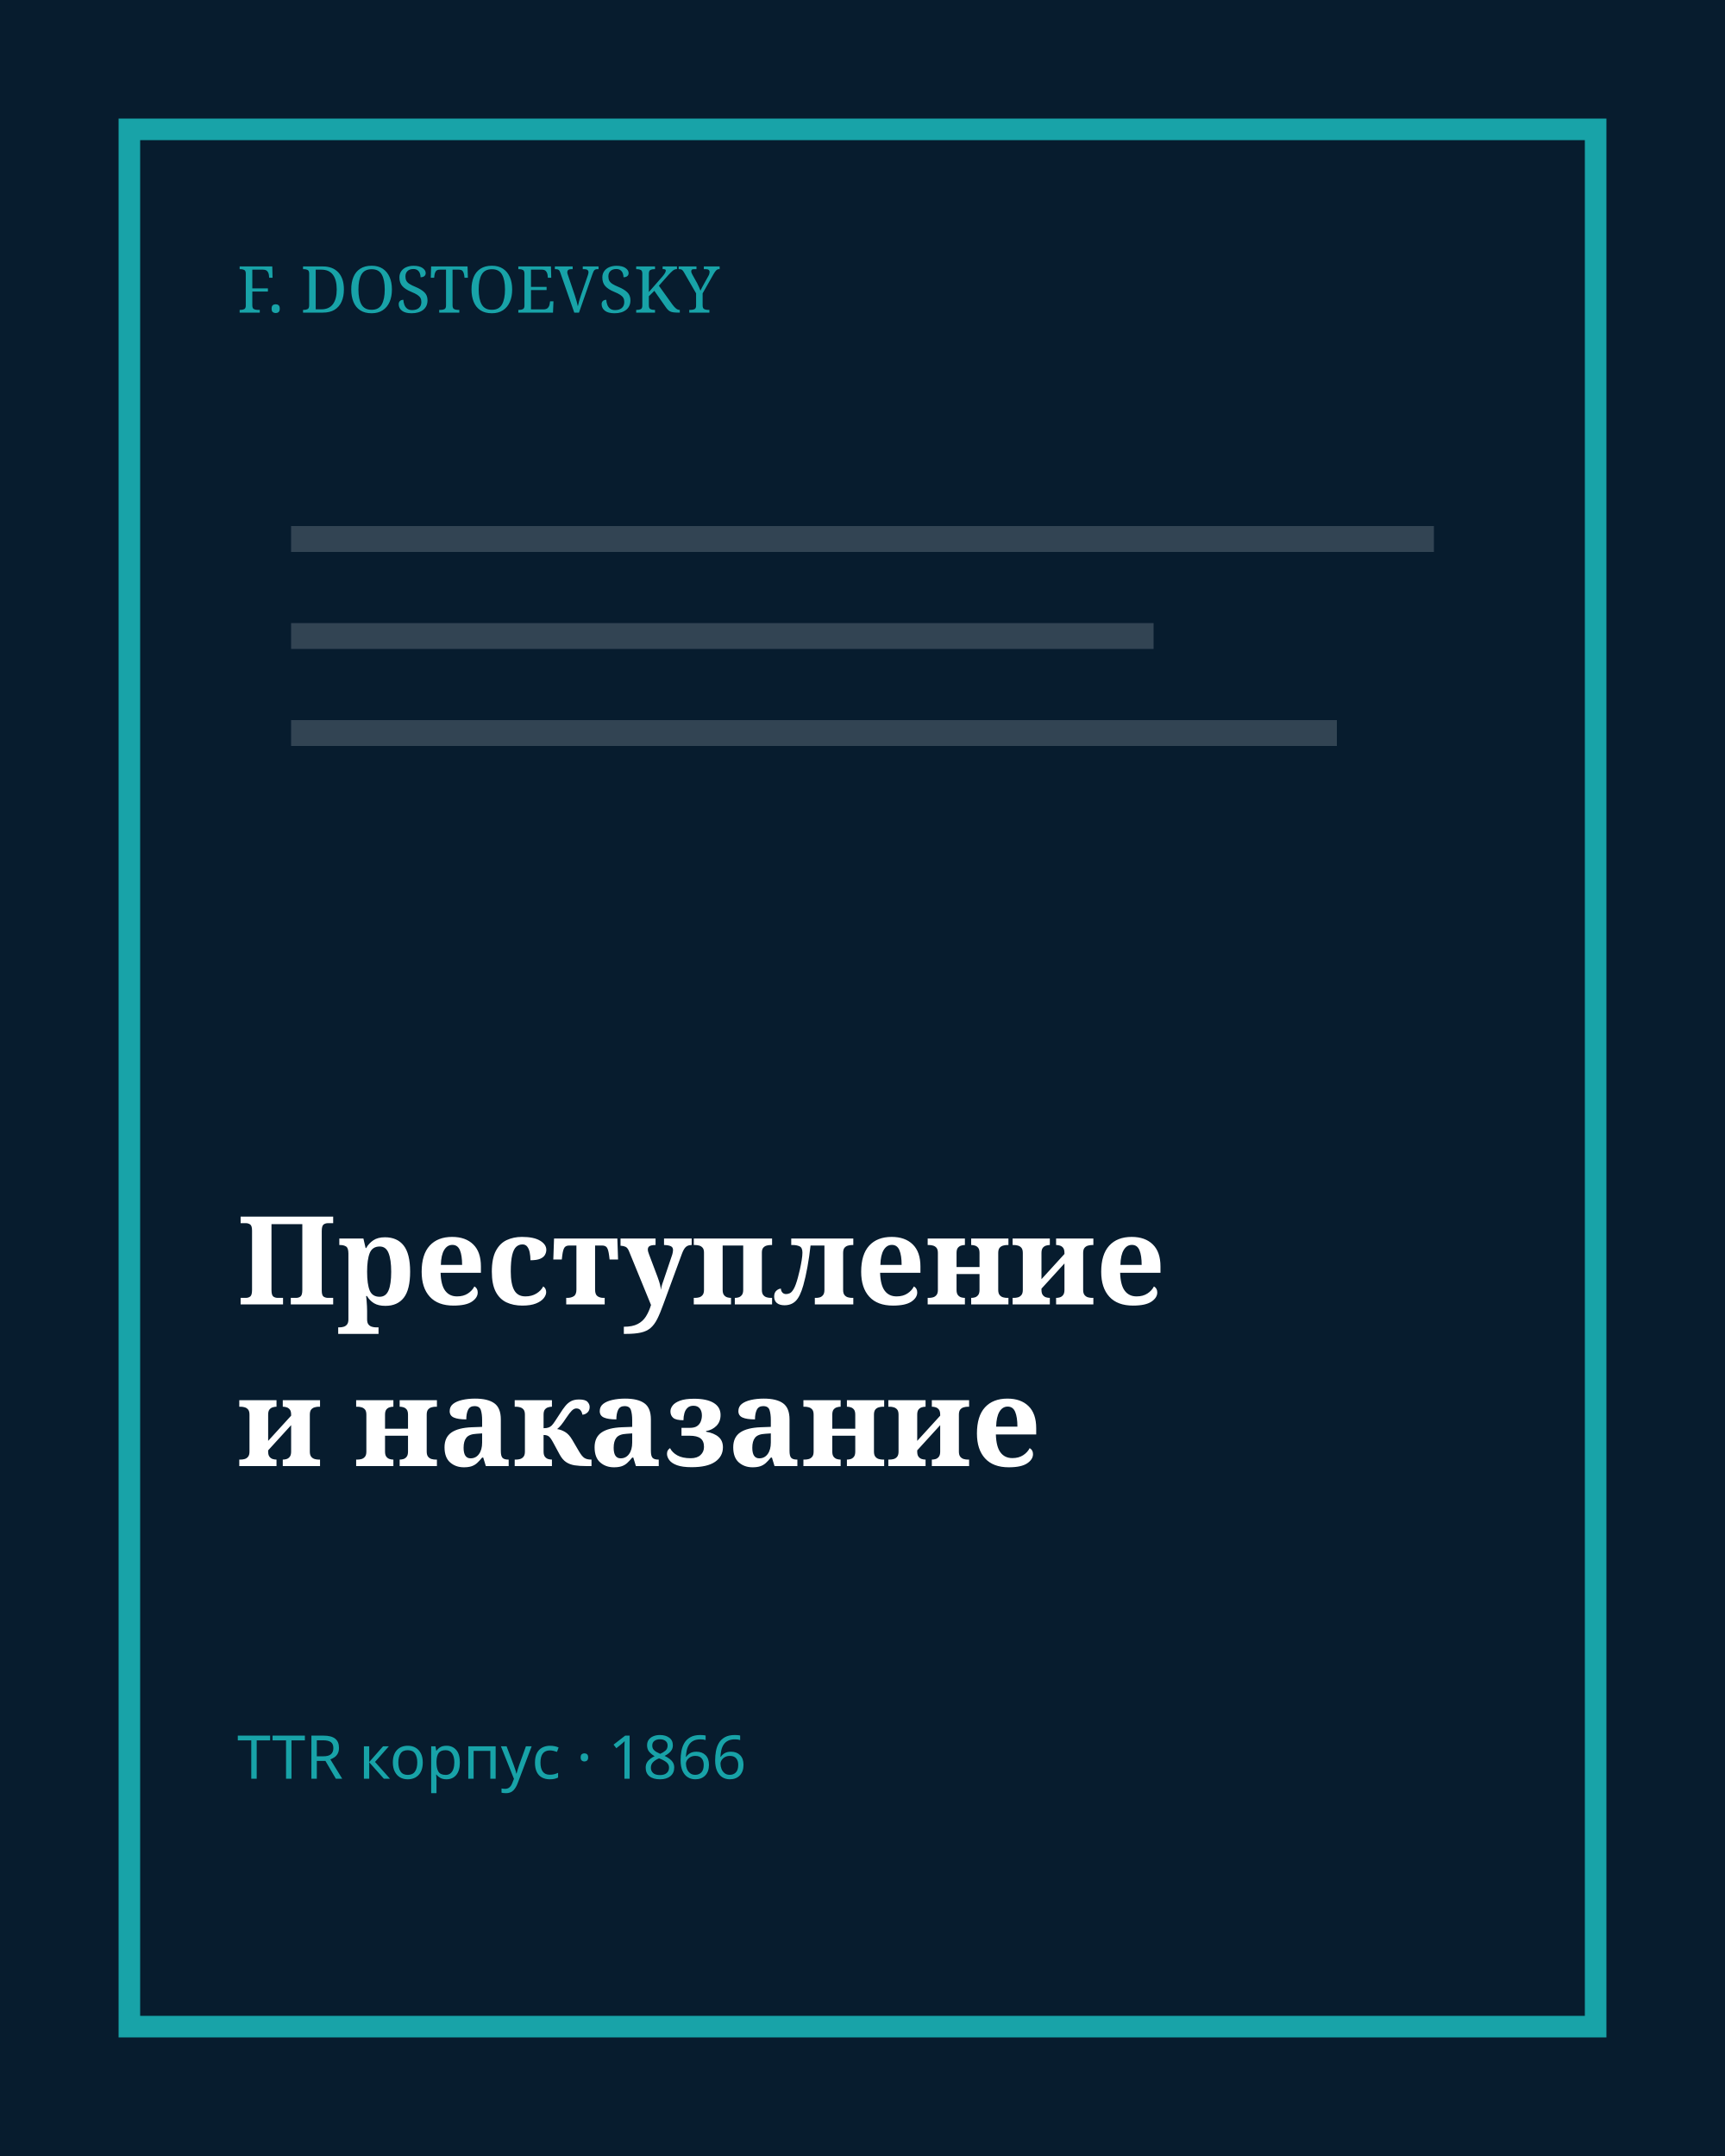
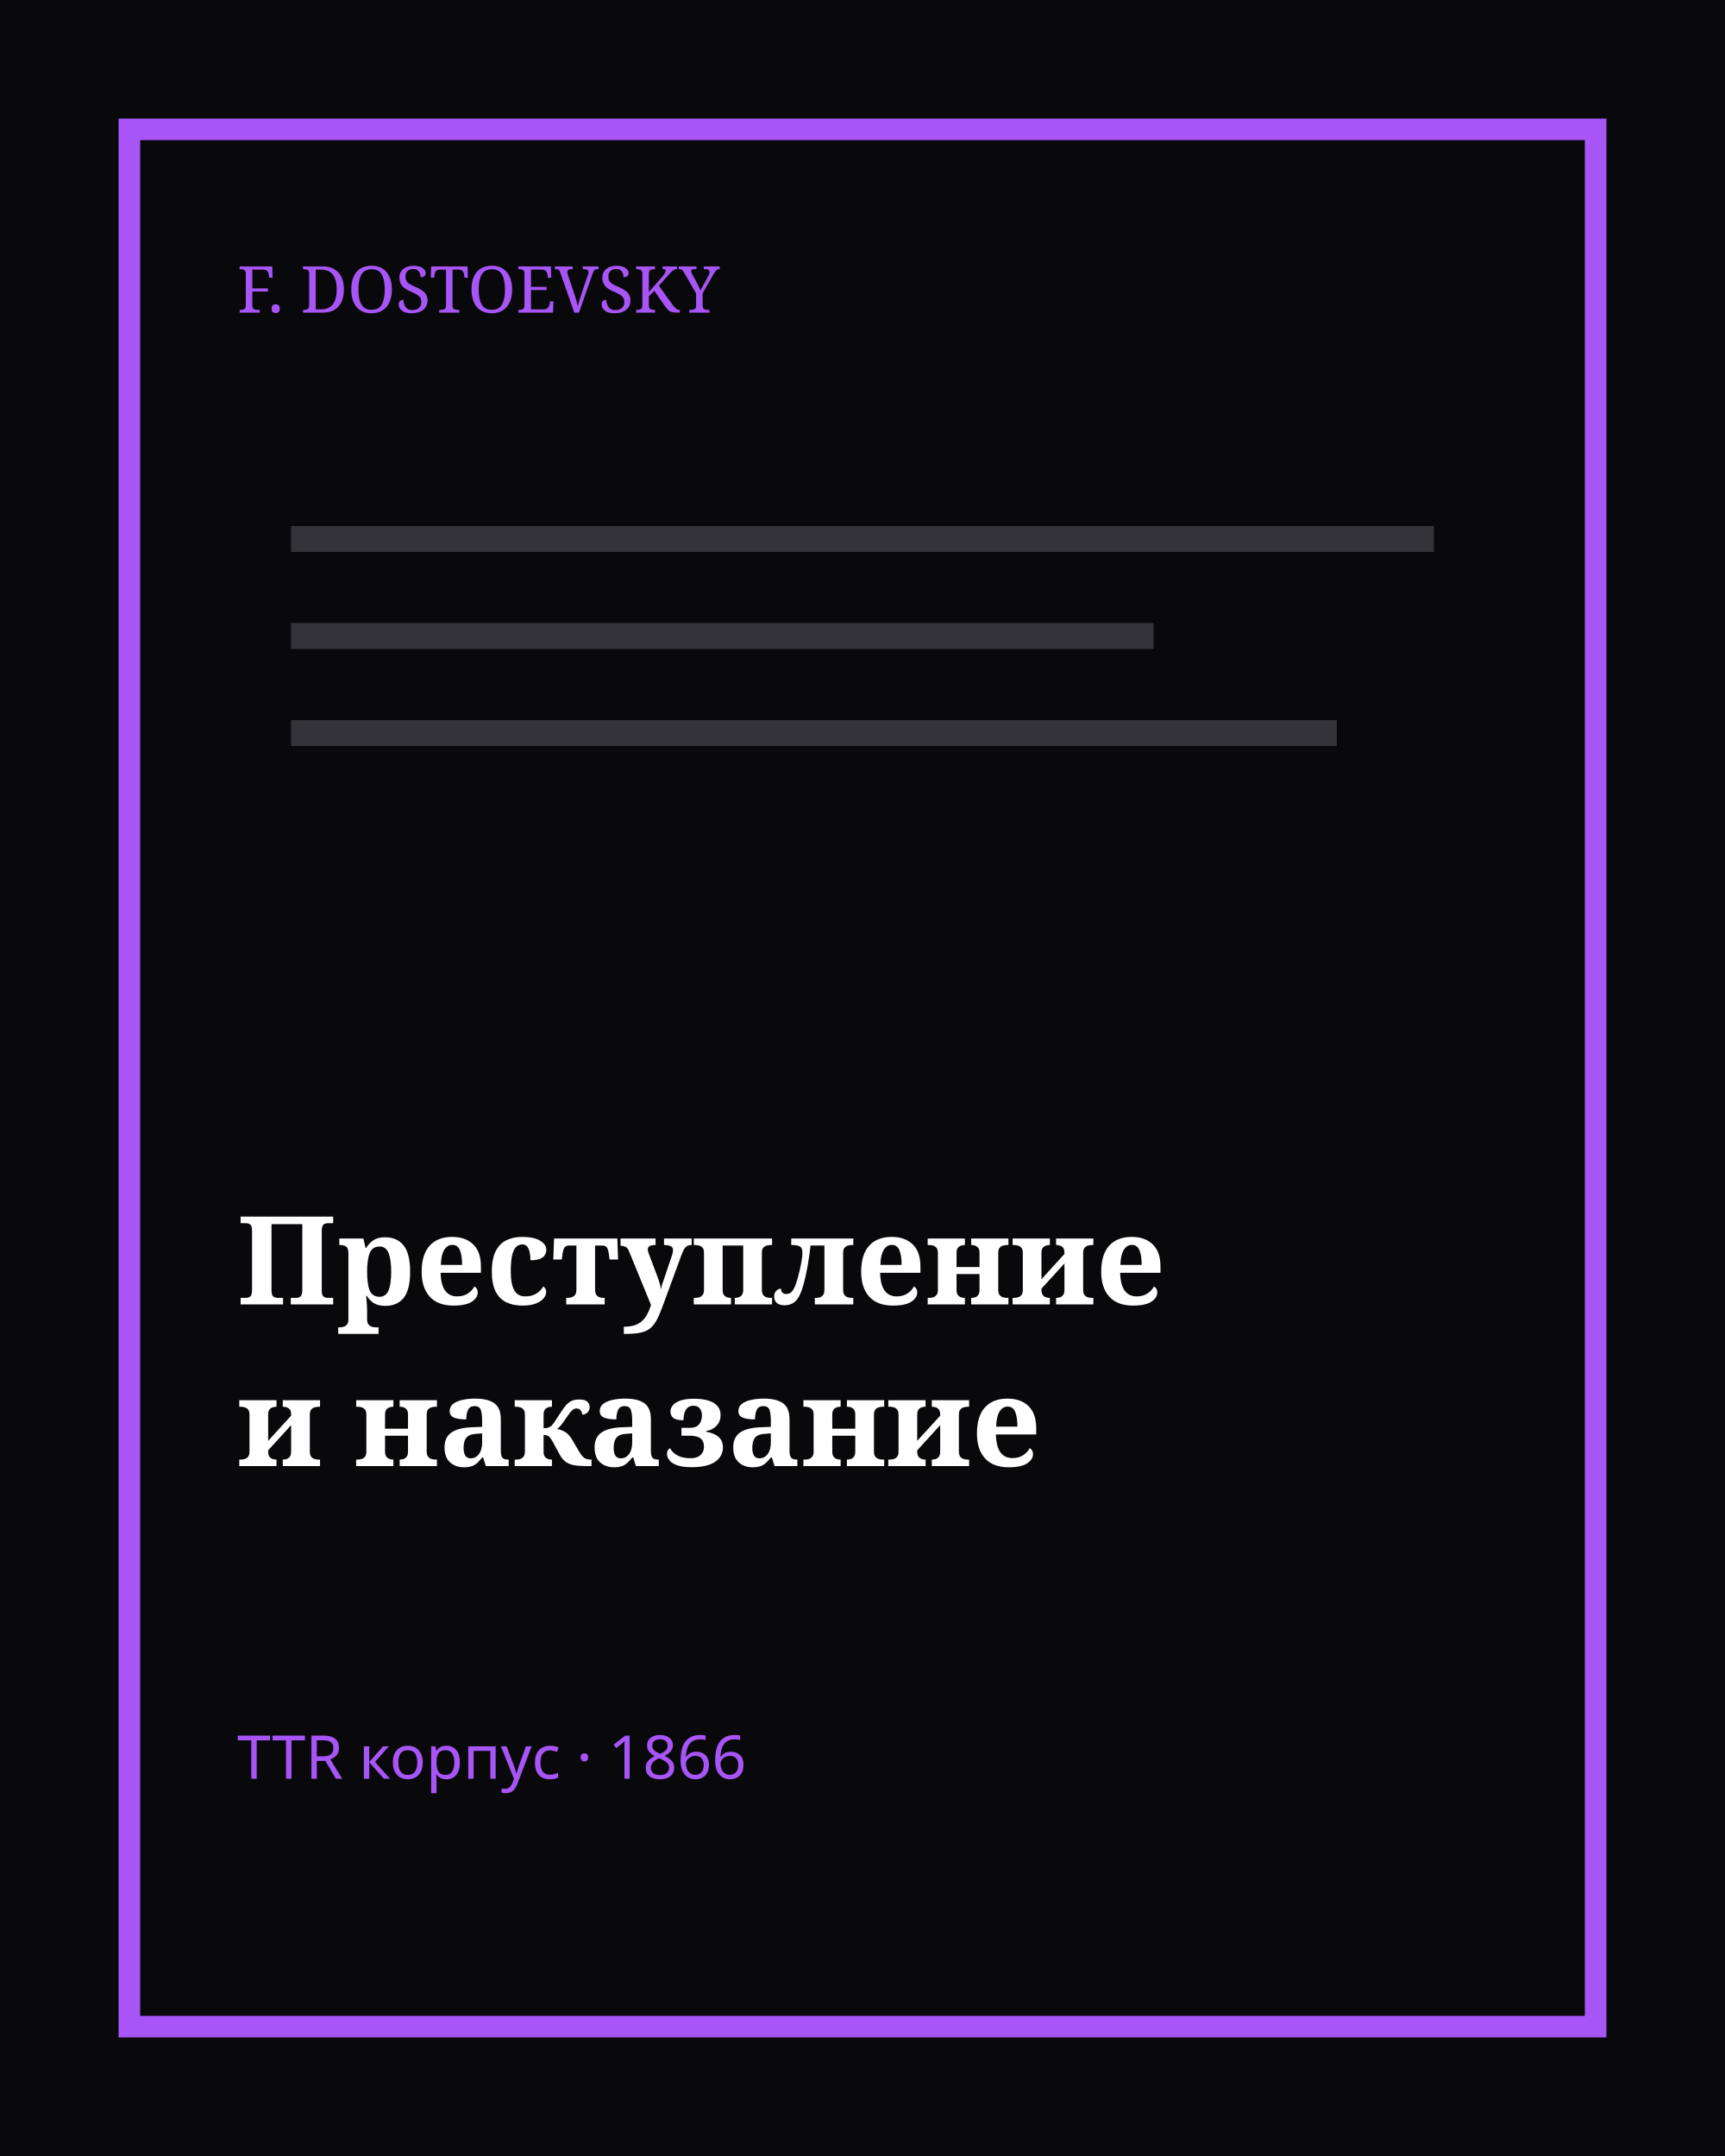
<svg xmlns="http://www.w3.org/2000/svg" width="800" height="1000" viewBox="0 0 800 1000">
-   <rect width="800" height="1000" fill="#071C2E" />
-   <rect x="60" y="60" width="680" height="880" fill="none" stroke="#18A3A8" stroke-width="10" />
-   <path d="M135 250h530M135 295h400M135 340h485" stroke="#F3F8FA" stroke-width="12" opacity=".18" />
-   <text x="110" y="145" fill="#18A3A8" font-family="serif" font-size="30">F. DOSTOEVSKY</text>
+   <rect width="800" height="1000" fill="#09090B" />
+   <rect x="60" y="60" width="680" height="880" fill="none" stroke="#A855F7" stroke-width="10" />
+   <path d="M135 250h530M135 295h400M135 340h485" stroke="#FAF5FF" stroke-width="12" opacity=".18" />
+   <text x="110" y="145" fill="#A855F7" font-family="serif" font-size="30">F. DOSTOEVSKY</text>
  <text x="110" y="605" fill="white" font-family="serif" font-size="57" font-weight="700">Преступление</text>
  <text x="110" y="680" fill="white" font-family="serif" font-size="57" font-weight="700">и наказание</text>
-   <text x="110" y="825" fill="#18A3A8" font-family="sans-serif" font-size="28">TTR корпус · 1866</text>
+   <text x="110" y="825" fill="#A855F7" font-family="sans-serif" font-size="28">TTR корпус · 1866</text>
</svg>
